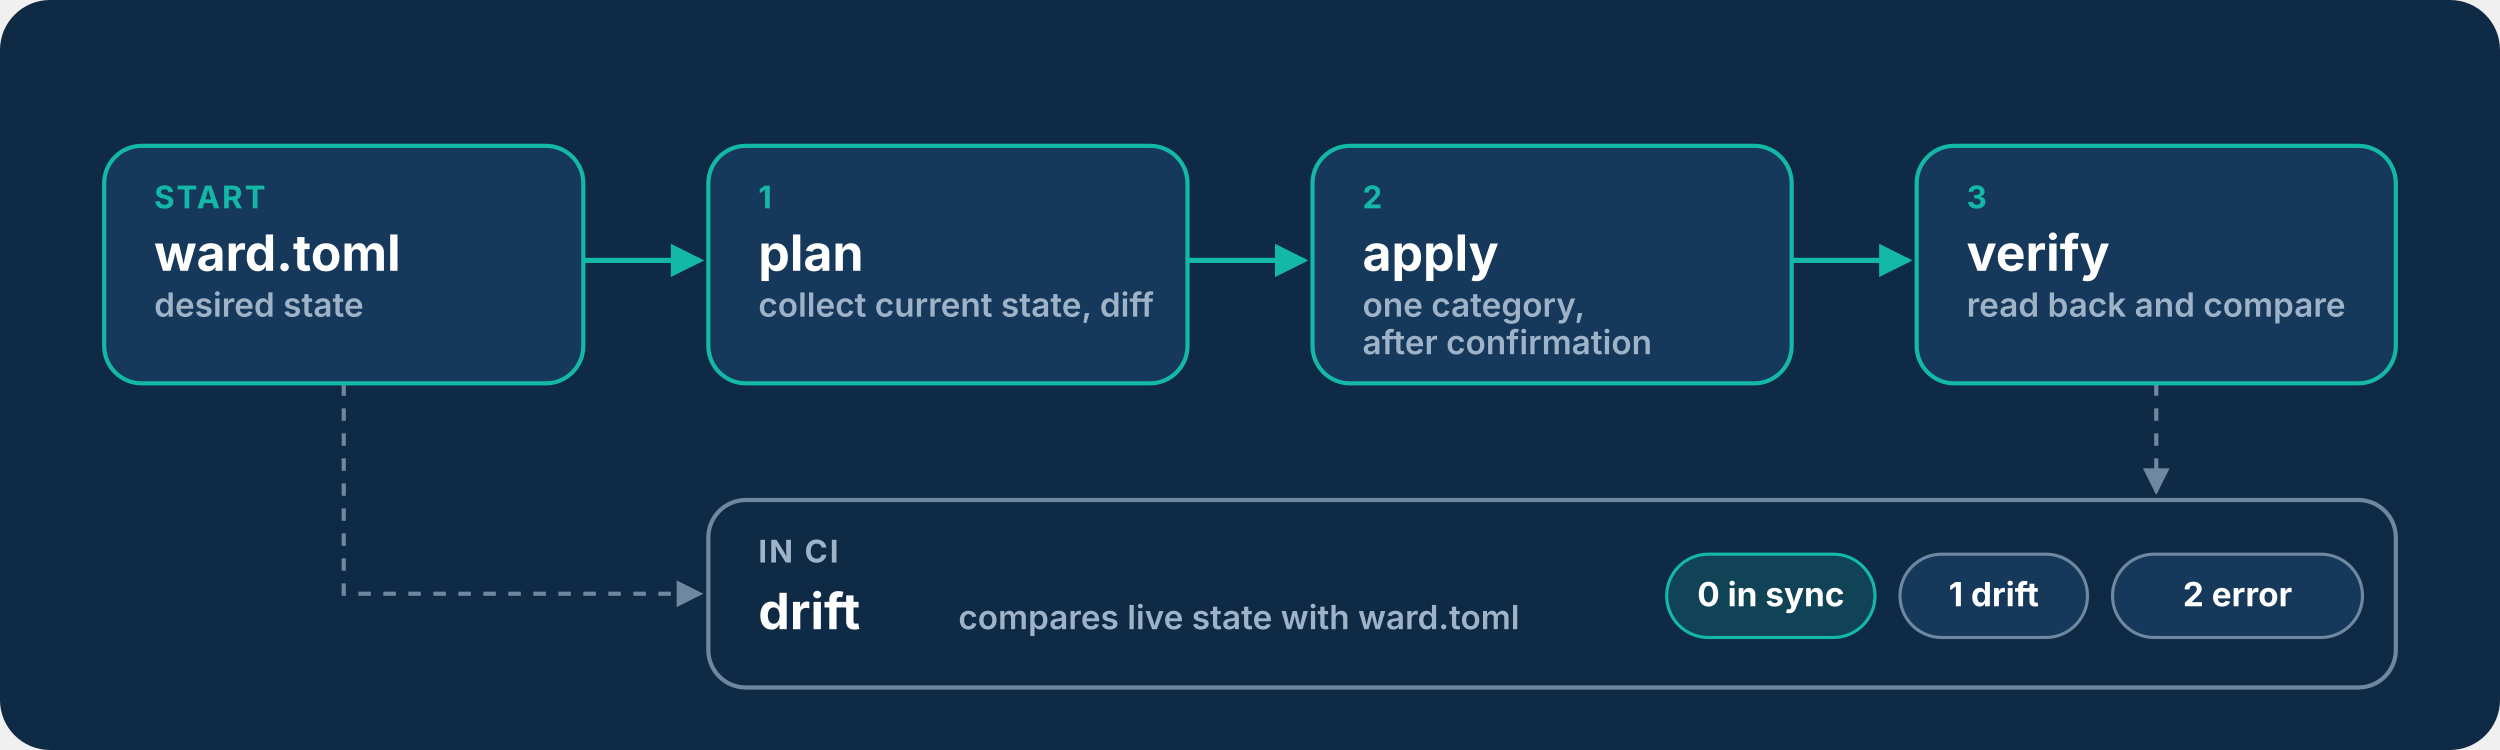
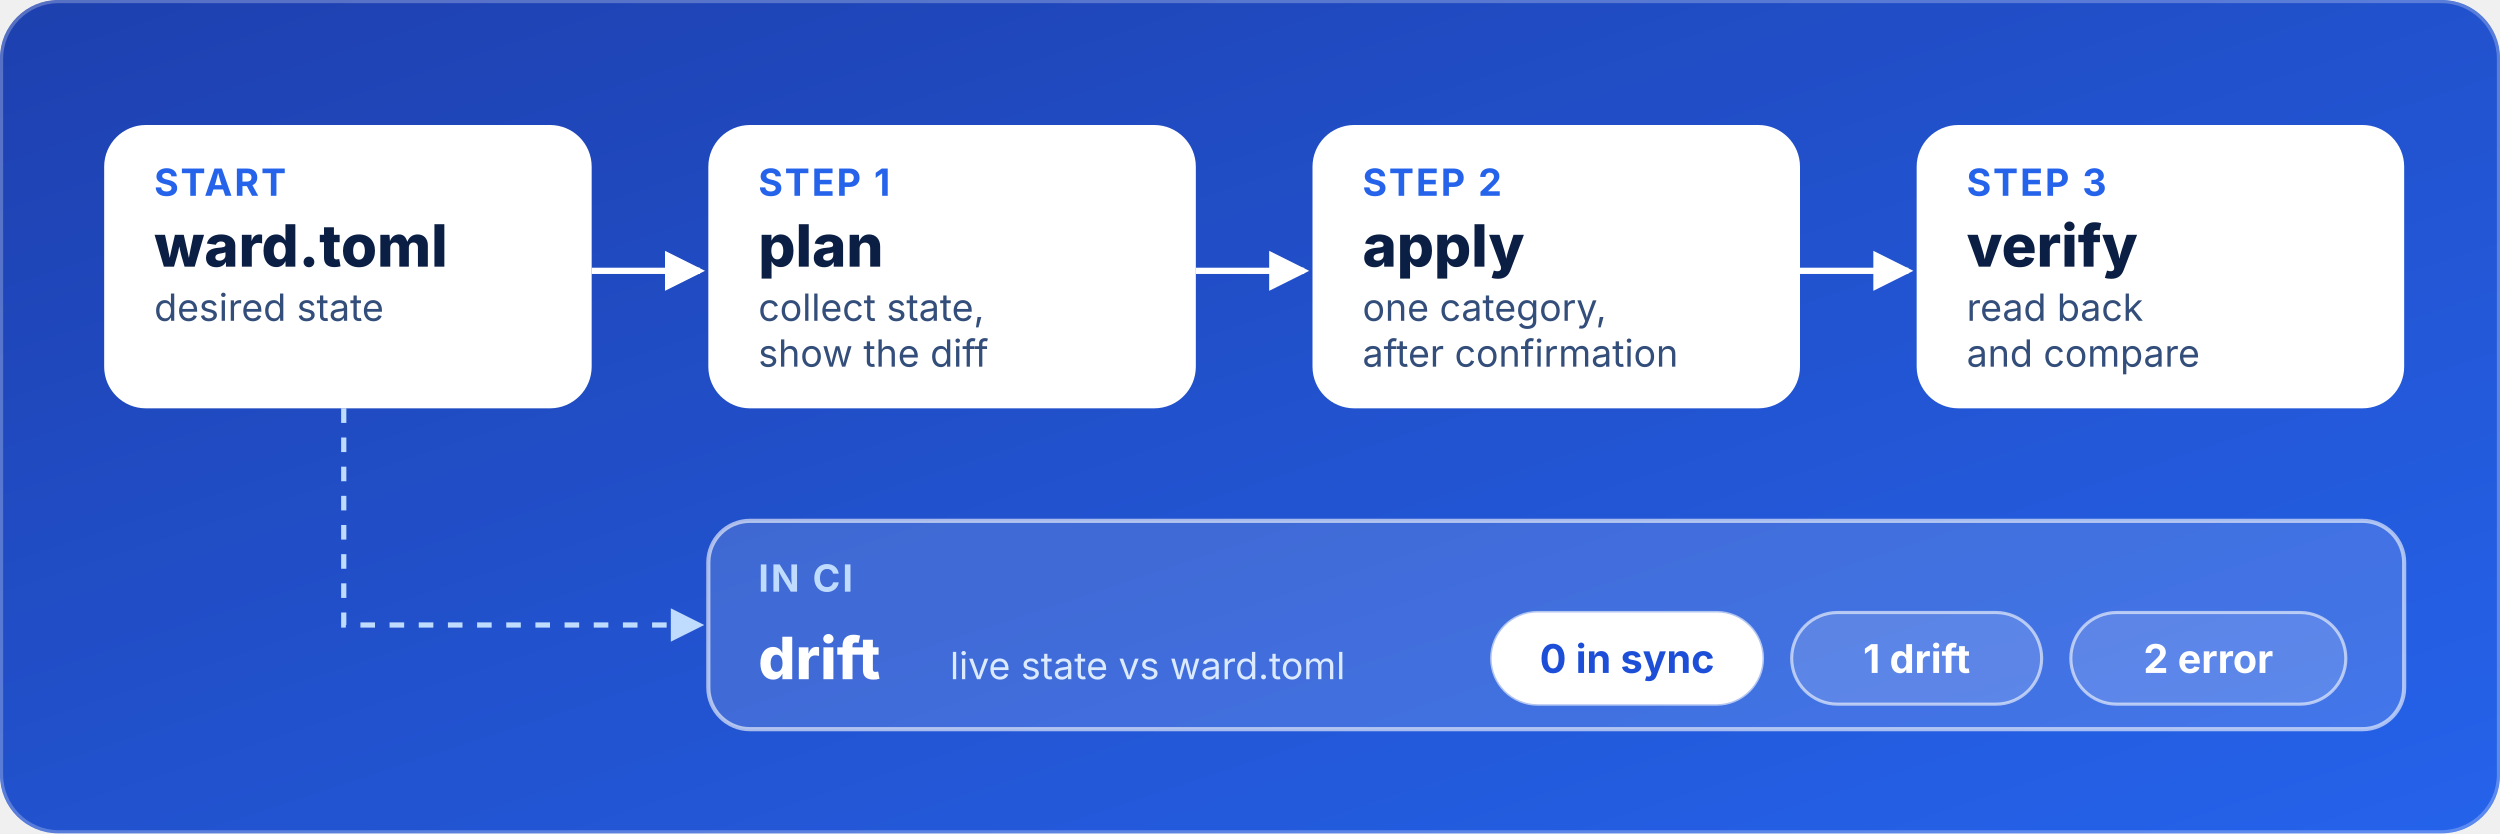
- <svg xmlns="http://www.w3.org/2000/svg" viewBox="0 0 1200 360" width="1200" height="360" role="img" aria-label="Ward flow: ward.toml, plan, apply, verify. A drift check runs in CI with exit codes 0, 1 and 2.">
-   <style>
-     .f { font-family: Inter, 'Segoe UI', Helvetica, Arial, sans-serif; }
-     .t { font-size: 24px; font-weight: 700; fill: #FFFFFF; }
-     .s { font-size: 16px; font-weight: 600; fill: #9FB3C8; }
-     .n { font-size: 15px; font-weight: 700; fill: #14B8A6; letter-spacing: 1px; }
-     .c { font-size: 16px; font-weight: 700; fill: #FFFFFF; }
-   </style>
+ <svg xmlns="http://www.w3.org/2000/svg" width="1200" height="400" viewBox="0 0 1200 400" font-family="Inter, 'Segoe UI', Helvetica, Arial, sans-serif">
  <defs>
-     <marker id="at" viewBox="0 0 10 10" refX="8" refY="5" markerWidth="8" markerHeight="8" orient="auto">
-       <path d="M1 1 L9 5 L1 9 z" fill="#14B8A6" />
+     <linearGradient id="g" x1="0" y1="0" x2="1" y2="1">
+       <stop offset="0" stop-color="#1E40AF" />
+       <stop offset="1" stop-color="#2563EB" />
+     </linearGradient>
+     <marker id="a" viewBox="0 0 10 10" refX="8" refY="5" markerWidth="8" markerHeight="8" orient="auto">
+       <path d="M1 1L9 5L1 9z" fill="#FFFFFF" />
    </marker>
-     <marker id="ag" viewBox="0 0 10 10" refX="8" refY="5" markerWidth="8" markerHeight="8" orient="auto">
-       <path d="M1 1 L9 5 L1 9 z" fill="#6F88A1" />
+     <marker id="b" viewBox="0 0 10 10" refX="8" refY="5" markerWidth="8" markerHeight="8" orient="auto">
+       <path d="M1 1L9 5L1 9z" fill="#BFDBFE" />
    </marker>
-     <clipPath id="card">
-       <rect width="1200" height="360" rx="24" />
-     </clipPath>
  </defs>
-   <g clip-path="url(#card)" class="f">
-     <rect width="1200" height="360" rx="24" fill="#0F2A44" />
-     <g stroke="#14B8A6" stroke-width="2.5" fill="none">
-       <path d="M280 125 H336" marker-end="url(#at)" />
-       <path d="M570 125 H626" marker-end="url(#at)" />
-       <path d="M860 125 H916" marker-end="url(#at)" />
-     </g>
-     <g stroke="#6F88A1" stroke-width="2" fill="none" stroke-dasharray="6 6">
-       <path d="M165 184 V285 H336" marker-end="url(#ag)" />
-       <path d="M1035 184 V236" marker-end="url(#ag)" />
-     </g>
-     <rect x="50" y="70" width="230" height="114" rx="18" fill="#16385A" stroke="#14B8A6" stroke-width="2" />
-     <text class="n" x="74" y="100">START</text>
-     <text class="t" x="74" y="130">ward.toml</text>
-     <text class="s" x="74" y="152">desired state</text>
-     <rect x="340" y="70" width="230" height="114" rx="18" fill="#16385A" stroke="#14B8A6" stroke-width="2" />
-     <text class="n" x="364" y="100">1</text>
-     <text class="t" x="364" y="130">plan</text>
-     <text class="s" x="364" y="152">collect current state, diff</text>
-     <rect x="630" y="70" width="230" height="114" rx="18" fill="#16385A" stroke="#14B8A6" stroke-width="2" />
-     <text class="n" x="654" y="100">2</text>
-     <text class="t" x="654" y="130">apply</text>
-     <text class="s" x="654" y="152">one category,</text>
-     <text class="s" x="654" y="170">after confirmation</text>
-     <rect x="920" y="70" width="230" height="114" rx="18" fill="#16385A" stroke="#14B8A6" stroke-width="2" />
-     <text class="n" x="944" y="100">3</text>
-     <text class="t" x="944" y="130">verify</text>
-     <text class="s" x="944" y="152">read back and compare</text>
-     <rect x="340" y="240" width="810" height="90" rx="18" fill="#0F2A44" stroke="#6F88A1" stroke-width="2" />
-     <text class="n" x="364" y="270" style="fill:#9FB3C8">IN CI</text>
-     <text class="t" x="364" y="302">drift</text>
-     <text class="s" x="460" y="302">compares live state with ward.toml</text>
-     <g>
-       <rect x="800" y="266" width="100" height="40" rx="20" fill="#14B8A6" fill-opacity="0.18" stroke="#14B8A6" stroke-width="1.5" />
-       <text class="c" x="850" y="291" text-anchor="middle">0 in sync</text>
-       <rect x="912" y="266" width="90" height="40" rx="20" fill="#16385A" stroke="#6F88A1" stroke-width="1.5" />
-       <text class="c" x="957" y="291" text-anchor="middle">1 drift</text>
-       <rect x="1014" y="266" width="120" height="40" rx="20" fill="#16385A" stroke="#6F88A1" stroke-width="1.5" />
-       <text class="c" x="1074" y="291" text-anchor="middle">2 error</text>
-     </g>
+   <rect width="1200" height="400" rx="28" fill="url(#g)" />
+   <rect x="0.75" y="0.75" width="1198.5" height="398.5" rx="27.5" fill="none" stroke="#FFFFFF" stroke-opacity="0.25" stroke-width="1.5" />
+   <g stroke="#FFFFFF" stroke-width="3" fill="none">
+     <path d="M284 130H336" marker-end="url(#a)" />
+     <path d="M574 130H626" marker-end="url(#a)" />
+     <path d="M864 130H916" marker-end="url(#a)" />
  </g>
+   <g stroke="#BFDBFE" stroke-width="2.5" fill="none" stroke-dasharray="7 7">
+     <path d="M165 196V300H336" marker-end="url(#b)" />
+   </g>
+   <rect x="50" y="60" width="234" height="136" rx="20" fill="#FFFFFF" />
+   <text x="74" y="94" font-size="18" font-weight="700" letter-spacing="1" fill="#2563EB">START</text>
+   <text x="74" y="128" font-size="28" font-weight="800" fill="#0B1F44">ward.toml</text>
+   <text x="74" y="154" font-size="18" fill="#334E7A">desired state</text>
+   <rect x="340" y="60" width="234" height="136" rx="20" fill="#FFFFFF" />
+   <text x="364" y="94" font-size="18" font-weight="700" letter-spacing="1" fill="#2563EB">STEP 1</text>
+   <text x="364" y="128" font-size="28" font-weight="800" fill="#0B1F44">plan</text>
+   <text x="364" y="154" font-size="18" fill="#334E7A">collect state,</text>
+   <text x="364" y="176" font-size="18" fill="#334E7A">show the diff</text>
+   <rect x="630" y="60" width="234" height="136" rx="20" fill="#FFFFFF" />
+   <text x="654" y="94" font-size="18" font-weight="700" letter-spacing="1" fill="#2563EB">STEP 2</text>
+   <text x="654" y="128" font-size="28" font-weight="800" fill="#0B1F44">apply</text>
+   <text x="654" y="154" font-size="18" fill="#334E7A">one category,</text>
+   <text x="654" y="176" font-size="18" fill="#334E7A">after confirmation</text>
+   <rect x="920" y="60" width="234" height="136" rx="20" fill="#FFFFFF" />
+   <text x="944" y="94" font-size="18" font-weight="700" letter-spacing="1" fill="#2563EB">STEP 3</text>
+   <text x="944" y="128" font-size="28" font-weight="800" fill="#0B1F44">verify</text>
+   <text x="944" y="154" font-size="18" fill="#334E7A">read back</text>
+   <text x="944" y="176" font-size="18" fill="#334E7A">and compare</text>
+   <rect x="340" y="250" width="814" height="100" rx="20" fill="#FFFFFF" fill-opacity="0.14" stroke="#FFFFFF" stroke-opacity="0.6" stroke-width="2" />
+   <text x="364" y="284" font-size="18" font-weight="700" letter-spacing="1" fill="#BFDBFE">IN CI</text>
+   <text x="364" y="326" font-size="28" font-weight="800" fill="#FFFFFF">drift</text>
+   <text x="456" y="326" font-size="18" fill="#DBEAFE">live state vs ward.toml</text>
+   <rect x="716" y="294" width="130" height="44" rx="22" fill="#FFFFFF" fill-opacity="1" stroke="#FFFFFF" stroke-opacity="0.6" stroke-width="1.5" />
+   <text x="781.0" y="323" text-anchor="middle" font-size="19" font-weight="700" fill="#1D4ED8">0 in sync</text>
+   <rect x="860" y="294" width="120" height="44" rx="22" fill="#FFFFFF" fill-opacity="0.14" stroke="#FFFFFF" stroke-opacity="0.6" stroke-width="1.5" />
+   <text x="920.0" y="323" text-anchor="middle" font-size="19" font-weight="700" fill="#FFFFFF">1 drift</text>
+   <rect x="994" y="294" width="132" height="44" rx="22" fill="#FFFFFF" fill-opacity="0.14" stroke="#FFFFFF" stroke-opacity="0.6" stroke-width="1.5" />
+   <text x="1060.0" y="323" text-anchor="middle" font-size="19" font-weight="700" fill="#FFFFFF">2 error</text>
</svg>
